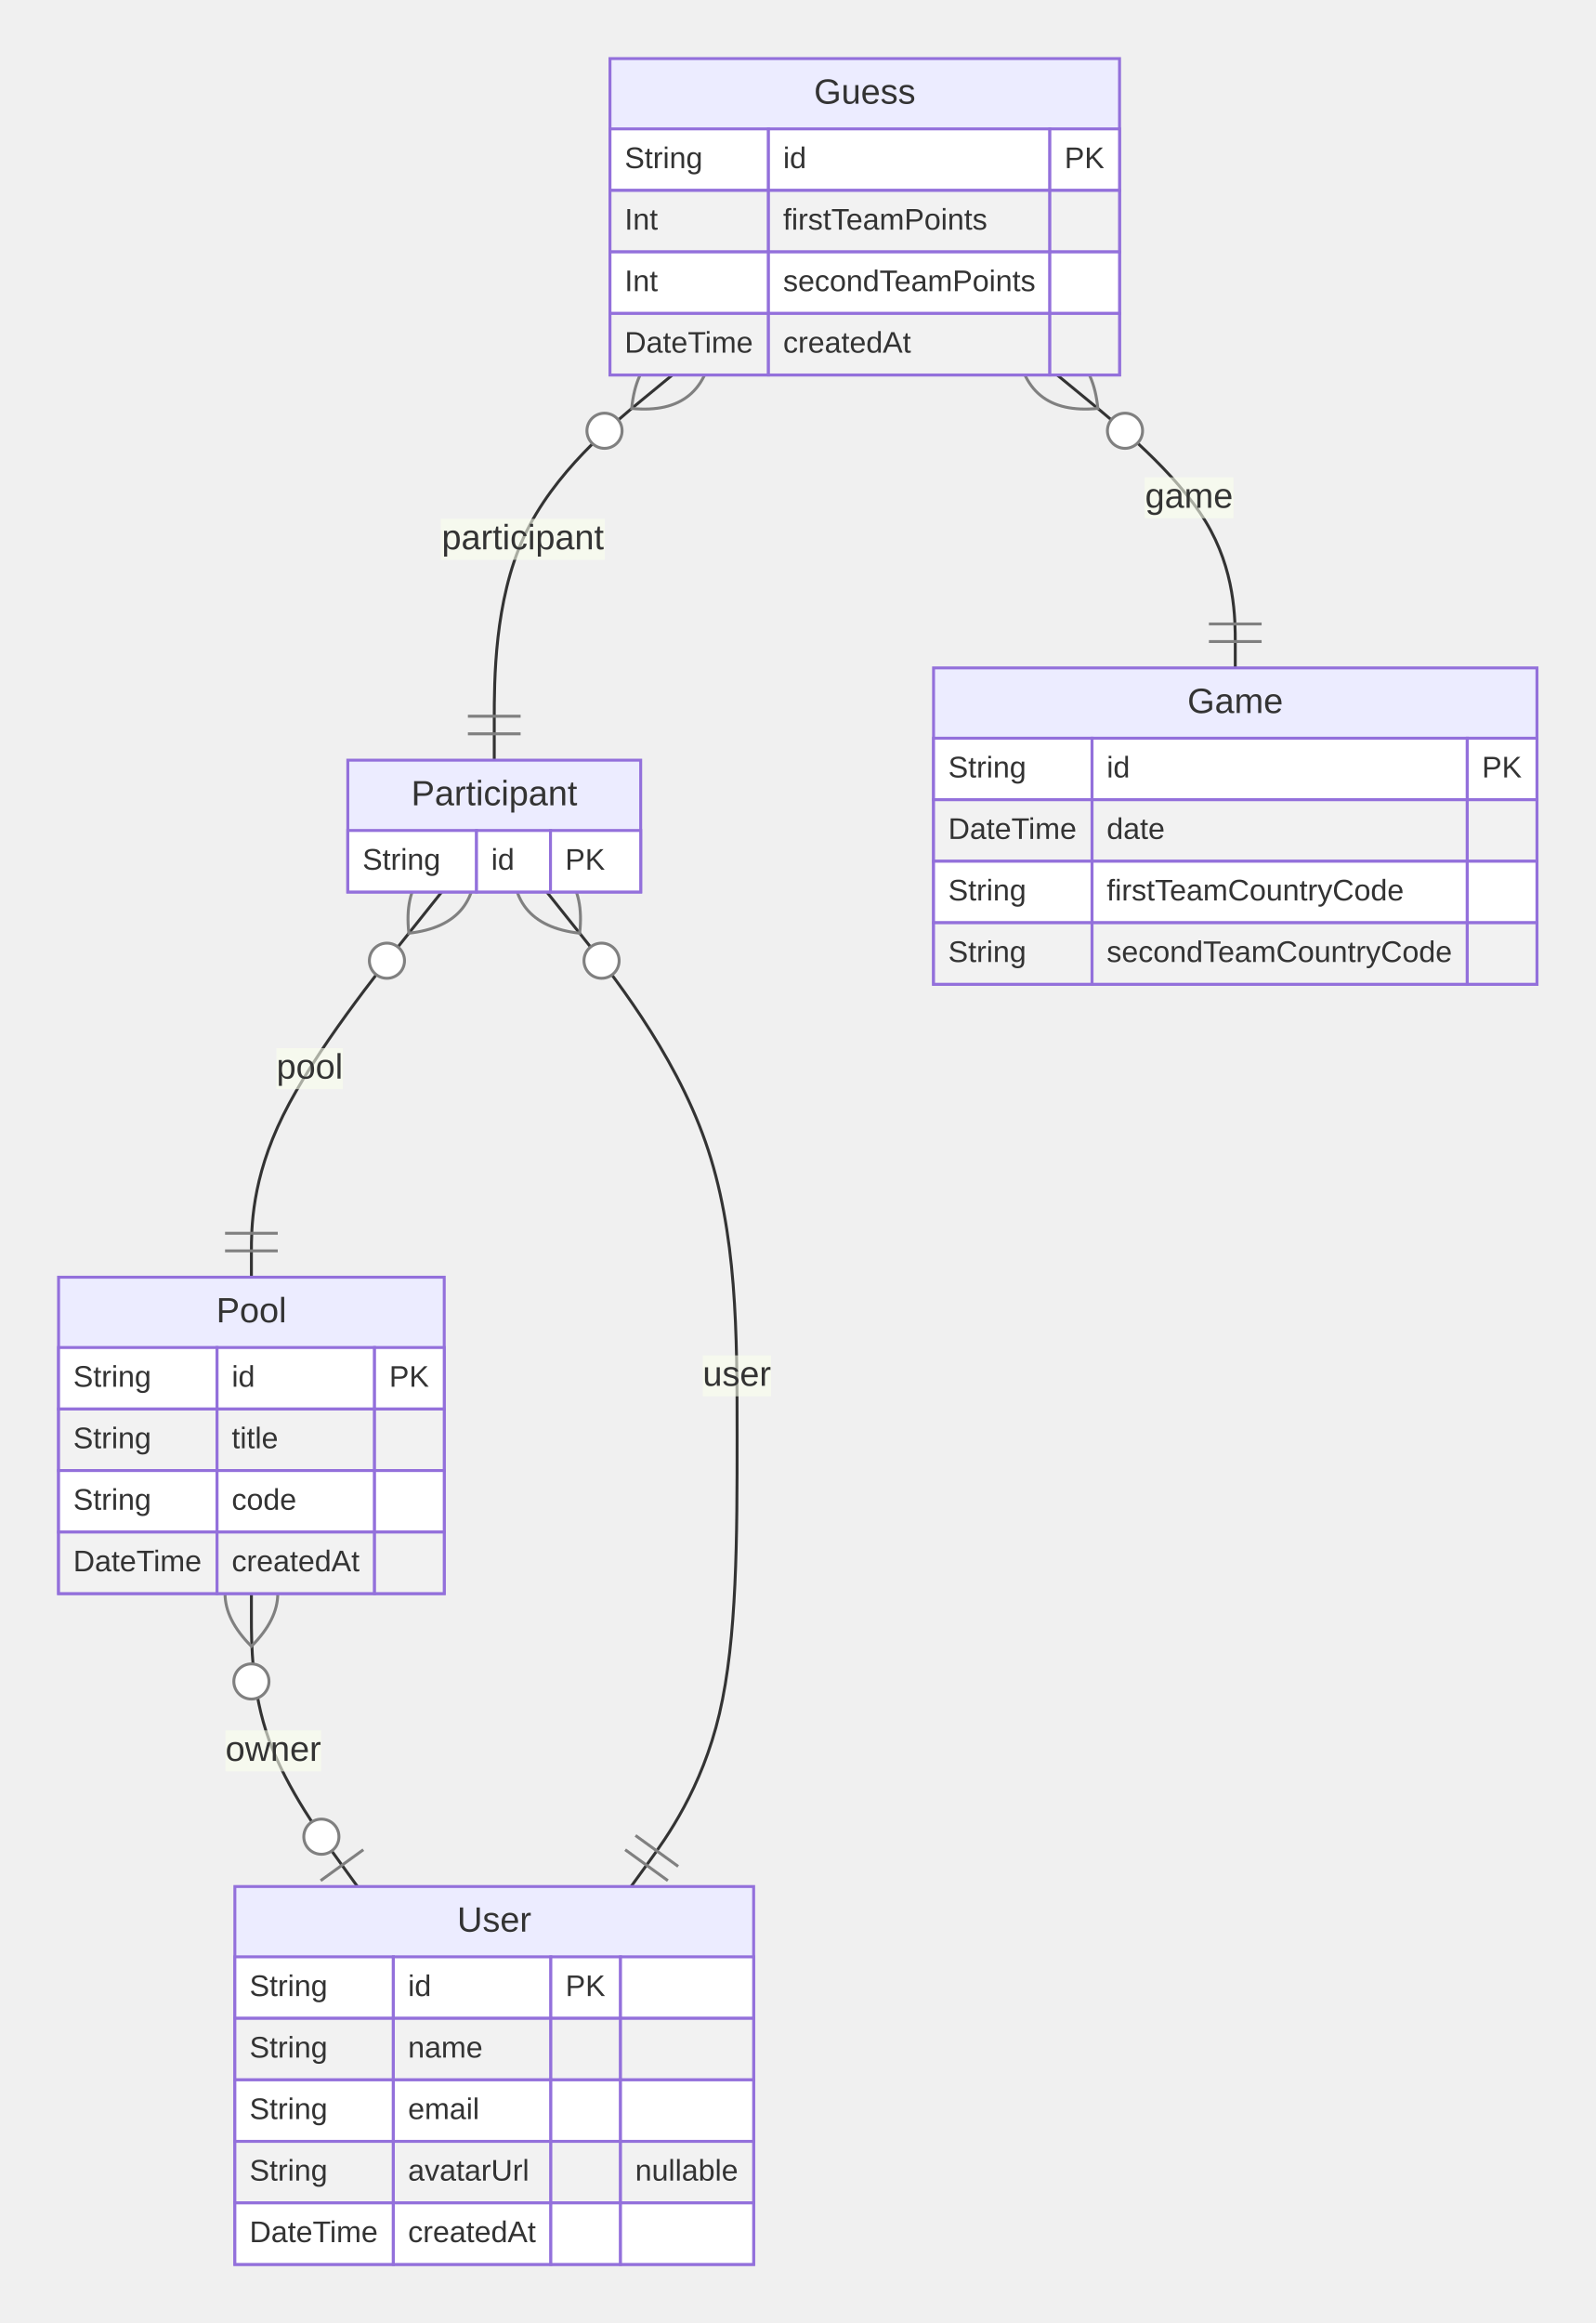
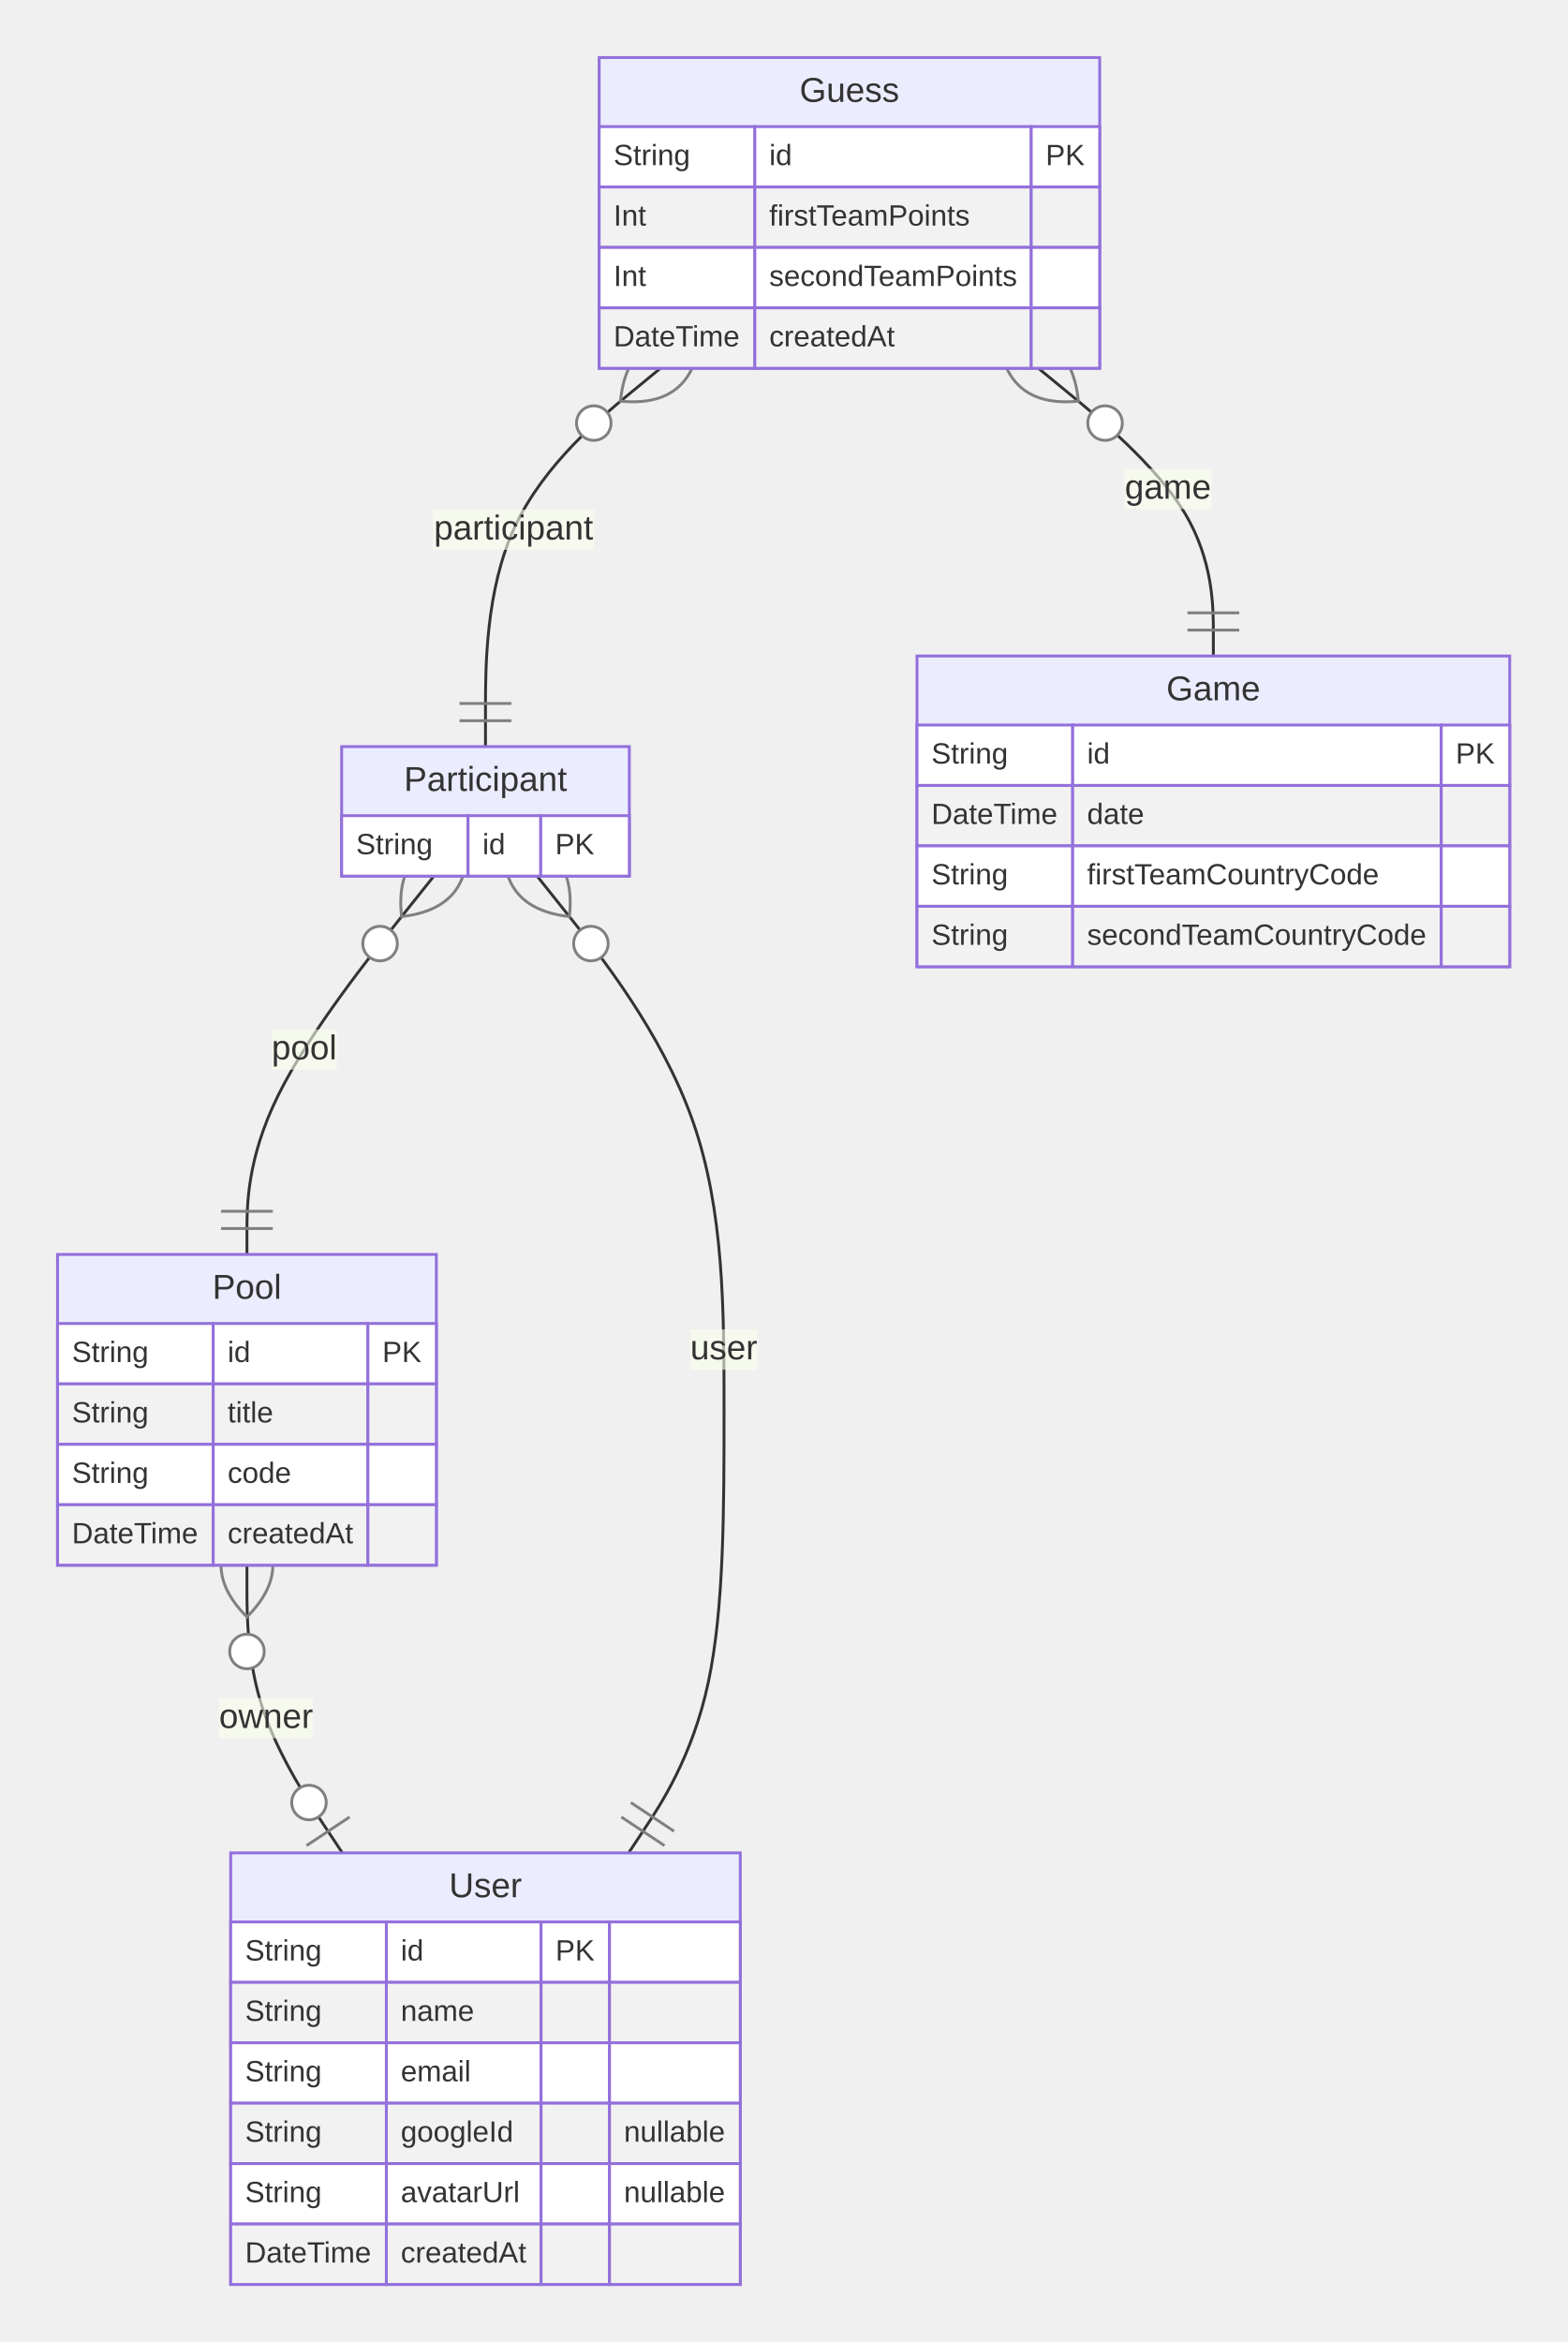
- <svg xmlns="http://www.w3.org/2000/svg" aria-labelledby="chart-title-mermaid-0 chart-desc-mermaid-0" role="img" viewBox="0 0 544.791 793" style="max-width: 544.791px; background-color: white;" width="100%" id="mermaid-0">
+ <svg xmlns="http://www.w3.org/2000/svg" aria-labelledby="chart-title-mermaid-0 chart-desc-mermaid-0" role="img" viewBox="0 0 544.791 814" style="max-width: 544.791px; background-color: white;" width="100%" id="mermaid-0">
  <style>#mermaid-0 {font-family:"trebuchet ms",verdana,arial,sans-serif;font-size:16px;fill:#333;}#mermaid-0 .error-icon{fill:#552222;}#mermaid-0 .error-text{fill:#552222;stroke:#552222;}#mermaid-0 .edge-thickness-normal{stroke-width:2px;}#mermaid-0 .edge-thickness-thick{stroke-width:3.5px;}#mermaid-0 .edge-pattern-solid{stroke-dasharray:0;}#mermaid-0 .edge-pattern-dashed{stroke-dasharray:3;}#mermaid-0 .edge-pattern-dotted{stroke-dasharray:2;}#mermaid-0 .marker{fill:#333333;stroke:#333333;}#mermaid-0 .marker.cross{stroke:#333333;}#mermaid-0 svg{font-family:"trebuchet ms",verdana,arial,sans-serif;font-size:16px;}#mermaid-0 .entityBox{fill:#ECECFF;stroke:#9370DB;}#mermaid-0 .attributeBoxOdd{fill:#ffffff;stroke:#9370DB;}#mermaid-0 .attributeBoxEven{fill:#f2f2f2;stroke:#9370DB;}#mermaid-0 .relationshipLabelBox{fill:hsl(80, 100%, 96.275%);opacity:0.7;background-color:hsl(80, 100%, 96.275%);}#mermaid-0 .relationshipLabelBox rect{opacity:0.5;}#mermaid-0 .relationshipLine{stroke:#333333;}#mermaid-0 :root{--mermaid-font-family:"trebuchet ms",verdana,arial,sans-serif;}</style>
  <g />
  <defs>
    <marker orient="auto" markerHeight="18" markerWidth="18" refY="9" refX="0" id="ONLY_ONE_START">
      <path d="M9,0 L9,18 M15,0 L15,18" fill="none" stroke="gray" />
    </marker>
  </defs>
  <defs>
    <marker orient="auto" markerHeight="18" markerWidth="18" refY="9" refX="18" id="ONLY_ONE_END">
      <path d="M3,0 L3,18 M9,0 L9,18" fill="none" stroke="gray" />
    </marker>
  </defs>
  <defs>
    <marker orient="auto" markerHeight="18" markerWidth="30" refY="9" refX="0" id="ZERO_OR_ONE_START">
      <circle r="6" cy="9" cx="21" fill="white" stroke="gray" />
      <path d="M9,0 L9,18" fill="none" stroke="gray" />
    </marker>
  </defs>
  <defs>
    <marker orient="auto" markerHeight="18" markerWidth="30" refY="9" refX="30" id="ZERO_OR_ONE_END">
      <circle r="6" cy="9" cx="9" fill="white" stroke="gray" />
      <path d="M21,0 L21,18" fill="none" stroke="gray" />
    </marker>
  </defs>
  <defs>
    <marker orient="auto" markerHeight="36" markerWidth="45" refY="18" refX="18" id="ONE_OR_MORE_START">
      <path d="M0,18 Q 18,0 36,18 Q 18,36 0,18 M42,9 L42,27" fill="none" stroke="gray" />
    </marker>
  </defs>
  <defs>
    <marker orient="auto" markerHeight="36" markerWidth="45" refY="18" refX="27" id="ONE_OR_MORE_END">
      <path d="M3,9 L3,27 M9,18 Q27,0 45,18 Q27,36 9,18" fill="none" stroke="gray" />
    </marker>
  </defs>
  <defs>
    <marker orient="auto" markerHeight="36" markerWidth="57" refY="18" refX="18" id="ZERO_OR_MORE_START">
      <circle r="6" cy="18" cx="48" fill="white" stroke="gray" />
      <path d="M0,18 Q18,0 36,18 Q18,36 0,18" fill="none" stroke="gray" />
    </marker>
  </defs>
  <defs>
    <marker orient="auto" markerHeight="36" markerWidth="57" refY="18" refX="39" id="ZERO_OR_MORE_END">
      <circle r="6" cy="18" cx="9" fill="white" stroke="gray" />
      <path d="M21,18 Q39,0 57,18 Q39,36 21,18" fill="none" stroke="gray" />
    </marker>
  </defs>
-   <path marker-start="url(#ZERO_OR_MORE_START)" marker-end="url(#ZERO_OR_ONE_END)" fill="none" stroke="gray" d="M85.841,544L85.841,552.333C85.841,560.667,85.841,577.333,91.876,594C97.911,610.667,109.981,627.333,116.016,635.667L122.051,644" class="er relationshipLine" />
-   <path marker-start="url(#ZERO_OR_MORE_START)" marker-end="url(#ONLY_ONE_END)" fill="none" stroke="gray" d="M186.702,304.5L197.532,318.083C208.362,331.667,230.023,358.833,240.853,389.75C251.683,420.667,251.683,455.333,251.683,490C251.683,524.667,251.683,559.333,245.648,585C239.613,610.667,227.543,627.333,221.508,635.667L215.473,644" class="er relationshipLine" />
+   <path marker-start="url(#ZERO_OR_MORE_START)" marker-end="url(#ZERO_OR_ONE_END)" fill="none" stroke="gray" d="M85.841,544L85.841,552.333C85.841,560.667,85.841,577.333,91.37,594C96.898,610.667,107.954,627.333,113.482,635.667L119.01,644" class="er relationshipLine" />
+   <path marker-start="url(#ZERO_OR_MORE_START)" marker-end="url(#ONLY_ONE_END)" fill="none" stroke="gray" d="M186.702,304.5L197.532,318.083C208.362,331.667,230.023,358.833,240.853,389.75C251.683,420.667,251.683,455.333,251.683,490C251.683,524.667,251.683,559.333,246.155,585C240.627,610.667,229.571,627.333,224.043,635.667L218.515,644" class="er relationshipLine" />
  <path marker-start="url(#ZERO_OR_MORE_START)" marker-end="url(#ONLY_ONE_END)" fill="none" stroke="gray" d="M150.823,304.5L139.992,318.083C129.162,331.667,107.502,358.833,96.672,380.75C85.841,402.667,85.841,419.333,85.841,427.667L85.841,436" class="er relationshipLine" />
  <path marker-start="url(#ZERO_OR_MORE_START)" marker-end="url(#ONLY_ONE_END)" fill="none" stroke="gray" d="M360.956,128L371.093,136.333C381.23,144.667,401.503,161.333,411.64,178C421.777,194.667,421.777,211.333,421.777,219.667L421.777,228" class="er relationshipLine" />
  <path marker-start="url(#ZERO_OR_MORE_START)" marker-end="url(#ONLY_ONE_END)" fill="none" stroke="gray" d="M229.583,128L219.446,136.333C209.309,144.667,189.036,161.333,178.899,183.25C168.762,205.167,168.762,232.333,168.762,245.917L168.762,259.5" class="er relationshipLine" />
  <g transform="translate(20,436 )" id="Pool">
    <rect height="108" width="131.683" y="0" x="0" stroke="gray" fill-opacity="100%" fill="honeydew" class="er entityBox" />
    <text transform="translate(65.84149,12)" style="font-family: &quot;trebuchet ms&quot;, verdana, arial, sans-serif;; font-size: 12px" text-anchor="middle" dominant-baseline="middle" y="0" x="0" id="entity-Pool" class="er entityLabel">Pool</text>
    <rect height="21" width="54.113" y="24" x="0" stroke="gray" fill-opacity="100%" fill="honeydew" class="er attributeBoxOdd" />
    <text transform="translate(5,34.5)" style="font-family: &quot;trebuchet ms&quot;, verdana, arial, sans-serif;; font-size: 10.2px" text-anchor="left" dominant-baseline="middle" y="0" x="0" id="entity-Pool-attr-1-type" class="er entityLabel">String</text>
    <rect height="21" width="53.775" y="24" x="54.113" stroke="gray" fill-opacity="100%" fill="honeydew" class="er attributeBoxOdd" />
    <text transform="translate(59.11313,34.5)" style="font-family: &quot;trebuchet ms&quot;, verdana, arial, sans-serif;; font-size: 10.2px" text-anchor="left" dominant-baseline="middle" y="0" x="0" id="entity-Pool-attr-1-name" class="er entityLabel">id</text>
    <rect height="21" width="23.795" y="24" x="107.888" stroke="gray" fill-opacity="100%" fill="honeydew" class="er attributeBoxOdd" />
    <text transform="translate(112.888,34.5)" style="font-family: &quot;trebuchet ms&quot;, verdana, arial, sans-serif;; font-size: 10.2px" text-anchor="left" dominant-baseline="middle" y="0" x="0" id="entity-Pool-attr-1-key" class="er entityLabel">PK</text>
    <rect height="21" width="54.113" y="45" x="0" stroke="gray" fill-opacity="100%" fill="honeydew" class="er attributeBoxEven" />
    <text transform="translate(5,55.5)" style="font-family: &quot;trebuchet ms&quot;, verdana, arial, sans-serif;; font-size: 10.2px" text-anchor="left" dominant-baseline="middle" y="0" x="0" id="entity-Pool-attr-2-type" class="er entityLabel">String</text>
    <rect height="21" width="53.775" y="45" x="54.113" stroke="gray" fill-opacity="100%" fill="honeydew" class="er attributeBoxEven" />
    <text transform="translate(59.11313,55.5)" style="font-family: &quot;trebuchet ms&quot;, verdana, arial, sans-serif;; font-size: 10.2px" text-anchor="left" dominant-baseline="middle" y="0" x="0" id="entity-Pool-attr-2-name" class="er entityLabel">title</text>
    <rect height="21" width="23.795" y="45" x="107.888" stroke="gray" fill-opacity="100%" fill="honeydew" class="er attributeBoxEven" />
    <text transform="translate(112.888,55.5)" style="font-family: &quot;trebuchet ms&quot;, verdana, arial, sans-serif;; font-size: 10.2px" text-anchor="left" dominant-baseline="middle" y="0" x="0" id="entity-Pool-attr-2-key" class="er entityLabel" />
    <rect height="21" width="54.113" y="66" x="0" stroke="gray" fill-opacity="100%" fill="honeydew" class="er attributeBoxOdd" />
    <text transform="translate(5,76.5)" style="font-family: &quot;trebuchet ms&quot;, verdana, arial, sans-serif;; font-size: 10.2px" text-anchor="left" dominant-baseline="middle" y="0" x="0" id="entity-Pool-attr-3-type" class="er entityLabel">String</text>
    <rect height="21" width="53.775" y="66" x="54.113" stroke="gray" fill-opacity="100%" fill="honeydew" class="er attributeBoxOdd" />
    <text transform="translate(59.11313,76.5)" style="font-family: &quot;trebuchet ms&quot;, verdana, arial, sans-serif;; font-size: 10.2px" text-anchor="left" dominant-baseline="middle" y="0" x="0" id="entity-Pool-attr-3-name" class="er entityLabel">code</text>
    <rect height="21" width="23.795" y="66" x="107.888" stroke="gray" fill-opacity="100%" fill="honeydew" class="er attributeBoxOdd" />
    <text transform="translate(112.888,76.5)" style="font-family: &quot;trebuchet ms&quot;, verdana, arial, sans-serif;; font-size: 10.2px" text-anchor="left" dominant-baseline="middle" y="0" x="0" id="entity-Pool-attr-3-key" class="er entityLabel" />
    <rect height="21" width="54.113" y="87" x="0" stroke="gray" fill-opacity="100%" fill="honeydew" class="er attributeBoxEven" />
    <text transform="translate(5,97.5)" style="font-family: &quot;trebuchet ms&quot;, verdana, arial, sans-serif;; font-size: 10.2px" text-anchor="left" dominant-baseline="middle" y="0" x="0" id="entity-Pool-attr-4-type" class="er entityLabel">DateTime</text>
    <rect height="21" width="53.775" y="87" x="54.113" stroke="gray" fill-opacity="100%" fill="honeydew" class="er attributeBoxEven" />
    <text transform="translate(59.11313,97.5)" style="font-family: &quot;trebuchet ms&quot;, verdana, arial, sans-serif;; font-size: 10.2px" text-anchor="left" dominant-baseline="middle" y="0" x="0" id="entity-Pool-attr-4-name" class="er entityLabel">createdAt</text>
    <rect height="21" width="23.795" y="87" x="107.888" stroke="gray" fill-opacity="100%" fill="honeydew" class="er attributeBoxEven" />
    <text transform="translate(112.888,97.5)" style="font-family: &quot;trebuchet ms&quot;, verdana, arial, sans-serif;; font-size: 10.2px" text-anchor="left" dominant-baseline="middle" y="0" x="0" id="entity-Pool-attr-4-key" class="er entityLabel" />
  </g>
  <g transform="translate(118.7622,259.5 )" id="Participant">
    <rect height="45" width="100" y="0" x="0" stroke="gray" fill-opacity="100%" fill="honeydew" class="er entityBox" />
    <text transform="translate(50,12)" style="font-family: &quot;trebuchet ms&quot;, verdana, arial, sans-serif;; font-size: 12px" text-anchor="middle" dominant-baseline="middle" y="0" x="0" id="entity-Participant" class="er entityLabel">Participant</text>
    <rect height="21" width="43.945" y="24" x="0" stroke="gray" fill-opacity="100%" fill="honeydew" class="er attributeBoxOdd" />
    <text transform="translate(5,34.5)" style="font-family: &quot;trebuchet ms&quot;, verdana, arial, sans-serif;; font-size: 10.2px" text-anchor="left" dominant-baseline="middle" y="0" x="0" id="entity-Participant-attr-1-type" class="er entityLabel">String</text>
    <rect height="21" width="25.262" y="24" x="43.945" stroke="gray" fill-opacity="100%" fill="honeydew" class="er attributeBoxOdd" />
    <text transform="translate(48.94526,34.5)" style="font-family: &quot;trebuchet ms&quot;, verdana, arial, sans-serif;; font-size: 10.2px" text-anchor="left" dominant-baseline="middle" y="0" x="0" id="entity-Participant-attr-1-name" class="er entityLabel">id</text>
    <rect height="21" width="30.793" y="24" x="69.207" stroke="gray" fill-opacity="100%" fill="honeydew" class="er attributeBoxOdd" />
    <text transform="translate(74.20681,34.5)" style="font-family: &quot;trebuchet ms&quot;, verdana, arial, sans-serif;; font-size: 10.2px" text-anchor="left" dominant-baseline="middle" y="0" x="0" id="entity-Participant-attr-1-key" class="er entityLabel">PK</text>
  </g>
  <g transform="translate(80.19414,644 )" id="User">
-     <rect height="129" width="177.136" y="0" x="0" stroke="gray" fill-opacity="100%" fill="honeydew" class="er entityBox" />
+     <rect height="150" width="177.136" y="0" x="0" stroke="gray" fill-opacity="100%" fill="honeydew" class="er entityBox" />
    <text transform="translate(88.5681,12)" style="font-family: &quot;trebuchet ms&quot;, verdana, arial, sans-serif;; font-size: 12px" text-anchor="middle" dominant-baseline="middle" y="0" x="0" id="entity-User" class="er entityLabel">User</text>
    <rect height="21" width="54.113" y="24" x="0" stroke="gray" fill-opacity="100%" fill="honeydew" class="er attributeBoxOdd" />
    <text transform="translate(5,34.5)" style="font-family: &quot;trebuchet ms&quot;, verdana, arial, sans-serif;; font-size: 10.2px" text-anchor="left" dominant-baseline="middle" y="0" x="0" id="entity-User-attr-1-type" class="er entityLabel">String</text>
    <rect height="21" width="53.775" y="24" x="54.113" stroke="gray" fill-opacity="100%" fill="honeydew" class="er attributeBoxOdd" />
    <text transform="translate(59.11313,34.5)" style="font-family: &quot;trebuchet ms&quot;, verdana, arial, sans-serif;; font-size: 10.2px" text-anchor="left" dominant-baseline="middle" y="0" x="0" id="entity-User-attr-1-name" class="er entityLabel">id</text>
    <rect height="21" width="23.795" y="24" x="107.888" stroke="gray" fill-opacity="100%" fill="honeydew" class="er attributeBoxOdd" />
    <text transform="translate(112.888,34.5)" style="font-family: &quot;trebuchet ms&quot;, verdana, arial, sans-serif;; font-size: 10.2px" text-anchor="left" dominant-baseline="middle" y="0" x="0" id="entity-User-attr-1-key" class="er entityLabel">PK</text>
    <rect height="21" width="45.453" y="24" x="131.683" stroke="gray" fill-opacity="100%" fill="honeydew" class="er attributeBoxOdd" />
    <text transform="translate(136.683,34.5)" style="font-family: &quot;trebuchet ms&quot;, verdana, arial, sans-serif;; font-size: 10.2px" text-anchor="left" dominant-baseline="middle" y="0" x="0" id="entity-User-attr-1-comment" class="er entityLabel" />
    <rect height="21" width="54.113" y="45" x="0" stroke="gray" fill-opacity="100%" fill="honeydew" class="er attributeBoxEven" />
    <text transform="translate(5,55.5)" style="font-family: &quot;trebuchet ms&quot;, verdana, arial, sans-serif;; font-size: 10.2px" text-anchor="left" dominant-baseline="middle" y="0" x="0" id="entity-User-attr-2-type" class="er entityLabel">String</text>
    <rect height="21" width="53.775" y="45" x="54.113" stroke="gray" fill-opacity="100%" fill="honeydew" class="er attributeBoxEven" />
    <text transform="translate(59.11313,55.5)" style="font-family: &quot;trebuchet ms&quot;, verdana, arial, sans-serif;; font-size: 10.2px" text-anchor="left" dominant-baseline="middle" y="0" x="0" id="entity-User-attr-2-name" class="er entityLabel">name</text>
    <rect height="21" width="23.795" y="45" x="107.888" stroke="gray" fill-opacity="100%" fill="honeydew" class="er attributeBoxEven" />
    <text transform="translate(112.888,55.5)" style="font-family: &quot;trebuchet ms&quot;, verdana, arial, sans-serif;; font-size: 10.2px" text-anchor="left" dominant-baseline="middle" y="0" x="0" id="entity-User-attr-2-key" class="er entityLabel" />
    <rect height="21" width="45.453" y="45" x="131.683" stroke="gray" fill-opacity="100%" fill="honeydew" class="er attributeBoxEven" />
    <text transform="translate(136.683,55.5)" style="font-family: &quot;trebuchet ms&quot;, verdana, arial, sans-serif;; font-size: 10.2px" text-anchor="left" dominant-baseline="middle" y="0" x="0" id="entity-User-attr-2-comment" class="er entityLabel" />
    <rect height="21" width="54.113" y="66" x="0" stroke="gray" fill-opacity="100%" fill="honeydew" class="er attributeBoxOdd" />
    <text transform="translate(5,76.5)" style="font-family: &quot;trebuchet ms&quot;, verdana, arial, sans-serif;; font-size: 10.2px" text-anchor="left" dominant-baseline="middle" y="0" x="0" id="entity-User-attr-3-type" class="er entityLabel">String</text>
    <rect height="21" width="53.775" y="66" x="54.113" stroke="gray" fill-opacity="100%" fill="honeydew" class="er attributeBoxOdd" />
    <text transform="translate(59.11313,76.5)" style="font-family: &quot;trebuchet ms&quot;, verdana, arial, sans-serif;; font-size: 10.2px" text-anchor="left" dominant-baseline="middle" y="0" x="0" id="entity-User-attr-3-name" class="er entityLabel">email</text>
    <rect height="21" width="23.795" y="66" x="107.888" stroke="gray" fill-opacity="100%" fill="honeydew" class="er attributeBoxOdd" />
    <text transform="translate(112.888,76.5)" style="font-family: &quot;trebuchet ms&quot;, verdana, arial, sans-serif;; font-size: 10.2px" text-anchor="left" dominant-baseline="middle" y="0" x="0" id="entity-User-attr-3-key" class="er entityLabel" />
    <rect height="21" width="45.453" y="66" x="131.683" stroke="gray" fill-opacity="100%" fill="honeydew" class="er attributeBoxOdd" />
    <text transform="translate(136.683,76.5)" style="font-family: &quot;trebuchet ms&quot;, verdana, arial, sans-serif;; font-size: 10.2px" text-anchor="left" dominant-baseline="middle" y="0" x="0" id="entity-User-attr-3-comment" class="er entityLabel" />
    <rect height="21" width="54.113" y="87" x="0" stroke="gray" fill-opacity="100%" fill="honeydew" class="er attributeBoxEven" />
    <text transform="translate(5,97.5)" style="font-family: &quot;trebuchet ms&quot;, verdana, arial, sans-serif;; font-size: 10.2px" text-anchor="left" dominant-baseline="middle" y="0" x="0" id="entity-User-attr-4-type" class="er entityLabel">String</text>
    <rect height="21" width="53.775" y="87" x="54.113" stroke="gray" fill-opacity="100%" fill="honeydew" class="er attributeBoxEven" />
-     <text transform="translate(59.11313,97.5)" style="font-family: &quot;trebuchet ms&quot;, verdana, arial, sans-serif;; font-size: 10.2px" text-anchor="left" dominant-baseline="middle" y="0" x="0" id="entity-User-attr-4-name" class="er entityLabel">avatarUrl</text>
+     <text transform="translate(59.11313,97.5)" style="font-family: &quot;trebuchet ms&quot;, verdana, arial, sans-serif;; font-size: 10.2px" text-anchor="left" dominant-baseline="middle" y="0" x="0" id="entity-User-attr-4-name" class="er entityLabel">googleId</text>
    <rect height="21" width="23.795" y="87" x="107.888" stroke="gray" fill-opacity="100%" fill="honeydew" class="er attributeBoxEven" />
    <text transform="translate(112.888,97.5)" style="font-family: &quot;trebuchet ms&quot;, verdana, arial, sans-serif;; font-size: 10.2px" text-anchor="left" dominant-baseline="middle" y="0" x="0" id="entity-User-attr-4-key" class="er entityLabel" />
    <rect height="21" width="45.453" y="87" x="131.683" stroke="gray" fill-opacity="100%" fill="honeydew" class="er attributeBoxEven" />
    <text transform="translate(136.683,97.5)" style="font-family: &quot;trebuchet ms&quot;, verdana, arial, sans-serif;; font-size: 10.2px" text-anchor="left" dominant-baseline="middle" y="0" x="0" id="entity-User-attr-4-comment" class="er entityLabel">nullable</text>
    <rect height="21" width="54.113" y="108" x="0" stroke="gray" fill-opacity="100%" fill="honeydew" class="er attributeBoxOdd" />
-     <text transform="translate(5,118.5)" style="font-family: &quot;trebuchet ms&quot;, verdana, arial, sans-serif;; font-size: 10.2px" text-anchor="left" dominant-baseline="middle" y="0" x="0" id="entity-User-attr-5-type" class="er entityLabel">DateTime</text>
+     <text transform="translate(5,118.5)" style="font-family: &quot;trebuchet ms&quot;, verdana, arial, sans-serif;; font-size: 10.2px" text-anchor="left" dominant-baseline="middle" y="0" x="0" id="entity-User-attr-5-type" class="er entityLabel">String</text>
    <rect height="21" width="53.775" y="108" x="54.113" stroke="gray" fill-opacity="100%" fill="honeydew" class="er attributeBoxOdd" />
-     <text transform="translate(59.11313,118.5)" style="font-family: &quot;trebuchet ms&quot;, verdana, arial, sans-serif;; font-size: 10.2px" text-anchor="left" dominant-baseline="middle" y="0" x="0" id="entity-User-attr-5-name" class="er entityLabel">createdAt</text>
+     <text transform="translate(59.11313,118.5)" style="font-family: &quot;trebuchet ms&quot;, verdana, arial, sans-serif;; font-size: 10.2px" text-anchor="left" dominant-baseline="middle" y="0" x="0" id="entity-User-attr-5-name" class="er entityLabel">avatarUrl</text>
    <rect height="21" width="23.795" y="108" x="107.888" stroke="gray" fill-opacity="100%" fill="honeydew" class="er attributeBoxOdd" />
    <text transform="translate(112.888,118.5)" style="font-family: &quot;trebuchet ms&quot;, verdana, arial, sans-serif;; font-size: 10.2px" text-anchor="left" dominant-baseline="middle" y="0" x="0" id="entity-User-attr-5-key" class="er entityLabel" />
    <rect height="21" width="45.453" y="108" x="131.683" stroke="gray" fill-opacity="100%" fill="honeydew" class="er attributeBoxOdd" />
-     <text transform="translate(136.683,118.5)" style="font-family: &quot;trebuchet ms&quot;, verdana, arial, sans-serif;; font-size: 10.2px" text-anchor="left" dominant-baseline="middle" y="0" x="0" id="entity-User-attr-5-comment" class="er entityLabel" />
+     <text transform="translate(136.683,118.5)" style="font-family: &quot;trebuchet ms&quot;, verdana, arial, sans-serif;; font-size: 10.2px" text-anchor="left" dominant-baseline="middle" y="0" x="0" id="entity-User-attr-5-comment" class="er entityLabel">nullable</text>
+     <rect height="21" width="54.113" y="129" x="0" stroke="gray" fill-opacity="100%" fill="honeydew" class="er attributeBoxEven" />
+     <text transform="translate(5,139.5)" style="font-family: &quot;trebuchet ms&quot;, verdana, arial, sans-serif;; font-size: 10.2px" text-anchor="left" dominant-baseline="middle" y="0" x="0" id="entity-User-attr-6-type" class="er entityLabel">DateTime</text>
+     <rect height="21" width="53.775" y="129" x="54.113" stroke="gray" fill-opacity="100%" fill="honeydew" class="er attributeBoxEven" />
+     <text transform="translate(59.11313,139.5)" style="font-family: &quot;trebuchet ms&quot;, verdana, arial, sans-serif;; font-size: 10.2px" text-anchor="left" dominant-baseline="middle" y="0" x="0" id="entity-User-attr-6-name" class="er entityLabel">createdAt</text>
+     <rect height="21" width="23.795" y="129" x="107.888" stroke="gray" fill-opacity="100%" fill="honeydew" class="er attributeBoxEven" />
+     <text transform="translate(112.888,139.5)" style="font-family: &quot;trebuchet ms&quot;, verdana, arial, sans-serif;; font-size: 10.2px" text-anchor="left" dominant-baseline="middle" y="0" x="0" id="entity-User-attr-6-key" class="er entityLabel" />
+     <rect height="21" width="45.453" y="129" x="131.683" stroke="gray" fill-opacity="100%" fill="honeydew" class="er attributeBoxEven" />
+     <text transform="translate(136.683,139.5)" style="font-family: &quot;trebuchet ms&quot;, verdana, arial, sans-serif;; font-size: 10.2px" text-anchor="left" dominant-baseline="middle" y="0" x="0" id="entity-User-attr-6-comment" class="er entityLabel" />
  </g>
  <g transform="translate(318.7622,228 )" id="Game">
    <rect height="108" width="206.029" y="0" x="0" stroke="gray" fill-opacity="100%" fill="honeydew" class="er entityBox" />
    <text transform="translate(103.0145,12)" style="font-family: &quot;trebuchet ms&quot;, verdana, arial, sans-serif;; font-size: 12px" text-anchor="middle" dominant-baseline="middle" y="0" x="0" id="entity-Game" class="er entityLabel">Game</text>
    <rect height="21" width="54.113" y="24" x="0" stroke="gray" fill-opacity="100%" fill="honeydew" class="er attributeBoxOdd" />
    <text transform="translate(5,34.5)" style="font-family: &quot;trebuchet ms&quot;, verdana, arial, sans-serif;; font-size: 10.2px" text-anchor="left" dominant-baseline="middle" y="0" x="0" id="entity-Game-attr-1-type" class="er entityLabel">String</text>
    <rect height="21" width="128.121" y="24" x="54.113" stroke="gray" fill-opacity="100%" fill="honeydew" class="er attributeBoxOdd" />
    <text transform="translate(59.11313,34.5)" style="font-family: &quot;trebuchet ms&quot;, verdana, arial, sans-serif;; font-size: 10.2px" text-anchor="left" dominant-baseline="middle" y="0" x="0" id="entity-Game-attr-1-name" class="er entityLabel">id</text>
    <rect height="21" width="23.795" y="24" x="182.234" stroke="gray" fill-opacity="100%" fill="honeydew" class="er attributeBoxOdd" />
    <text transform="translate(187.2339,34.5)" style="font-family: &quot;trebuchet ms&quot;, verdana, arial, sans-serif;; font-size: 10.2px" text-anchor="left" dominant-baseline="middle" y="0" x="0" id="entity-Game-attr-1-key" class="er entityLabel">PK</text>
    <rect height="21" width="54.113" y="45" x="0" stroke="gray" fill-opacity="100%" fill="honeydew" class="er attributeBoxEven" />
    <text transform="translate(5,55.5)" style="font-family: &quot;trebuchet ms&quot;, verdana, arial, sans-serif;; font-size: 10.2px" text-anchor="left" dominant-baseline="middle" y="0" x="0" id="entity-Game-attr-2-type" class="er entityLabel">DateTime</text>
    <rect height="21" width="128.121" y="45" x="54.113" stroke="gray" fill-opacity="100%" fill="honeydew" class="er attributeBoxEven" />
    <text transform="translate(59.11313,55.5)" style="font-family: &quot;trebuchet ms&quot;, verdana, arial, sans-serif;; font-size: 10.2px" text-anchor="left" dominant-baseline="middle" y="0" x="0" id="entity-Game-attr-2-name" class="er entityLabel">date</text>
    <rect height="21" width="23.795" y="45" x="182.234" stroke="gray" fill-opacity="100%" fill="honeydew" class="er attributeBoxEven" />
    <text transform="translate(187.2339,55.5)" style="font-family: &quot;trebuchet ms&quot;, verdana, arial, sans-serif;; font-size: 10.2px" text-anchor="left" dominant-baseline="middle" y="0" x="0" id="entity-Game-attr-2-key" class="er entityLabel" />
    <rect height="21" width="54.113" y="66" x="0" stroke="gray" fill-opacity="100%" fill="honeydew" class="er attributeBoxOdd" />
    <text transform="translate(5,76.5)" style="font-family: &quot;trebuchet ms&quot;, verdana, arial, sans-serif;; font-size: 10.2px" text-anchor="left" dominant-baseline="middle" y="0" x="0" id="entity-Game-attr-3-type" class="er entityLabel">String</text>
    <rect height="21" width="128.121" y="66" x="54.113" stroke="gray" fill-opacity="100%" fill="honeydew" class="er attributeBoxOdd" />
    <text transform="translate(59.11313,76.5)" style="font-family: &quot;trebuchet ms&quot;, verdana, arial, sans-serif;; font-size: 10.2px" text-anchor="left" dominant-baseline="middle" y="0" x="0" id="entity-Game-attr-3-name" class="er entityLabel">firstTeamCountryCode</text>
    <rect height="21" width="23.795" y="66" x="182.234" stroke="gray" fill-opacity="100%" fill="honeydew" class="er attributeBoxOdd" />
    <text transform="translate(187.2339,76.5)" style="font-family: &quot;trebuchet ms&quot;, verdana, arial, sans-serif;; font-size: 10.2px" text-anchor="left" dominant-baseline="middle" y="0" x="0" id="entity-Game-attr-3-key" class="er entityLabel" />
    <rect height="21" width="54.113" y="87" x="0" stroke="gray" fill-opacity="100%" fill="honeydew" class="er attributeBoxEven" />
    <text transform="translate(5,97.5)" style="font-family: &quot;trebuchet ms&quot;, verdana, arial, sans-serif;; font-size: 10.2px" text-anchor="left" dominant-baseline="middle" y="0" x="0" id="entity-Game-attr-4-type" class="er entityLabel">String</text>
    <rect height="21" width="128.121" y="87" x="54.113" stroke="gray" fill-opacity="100%" fill="honeydew" class="er attributeBoxEven" />
    <text transform="translate(59.11313,97.5)" style="font-family: &quot;trebuchet ms&quot;, verdana, arial, sans-serif;; font-size: 10.2px" text-anchor="left" dominant-baseline="middle" y="0" x="0" id="entity-Game-attr-4-name" class="er entityLabel">secondTeamCountryCode</text>
    <rect height="21" width="23.795" y="87" x="182.234" stroke="gray" fill-opacity="100%" fill="honeydew" class="er attributeBoxEven" />
    <text transform="translate(187.2339,97.5)" style="font-family: &quot;trebuchet ms&quot;, verdana, arial, sans-serif;; font-size: 10.2px" text-anchor="left" dominant-baseline="middle" y="0" x="0" id="entity-Game-attr-4-key" class="er entityLabel" />
  </g>
  <g transform="translate(208.2763,20 )" id="Guess">
    <rect height="108" width="173.986" y="0" x="0" stroke="gray" fill-opacity="100%" fill="honeydew" class="er entityBox" />
    <text transform="translate(86.99312,12)" style="font-family: &quot;trebuchet ms&quot;, verdana, arial, sans-serif;; font-size: 12px" text-anchor="middle" dominant-baseline="middle" y="0" x="0" id="entity-Guess" class="er entityLabel">Guess</text>
    <rect height="21" width="54.113" y="24" x="0" stroke="gray" fill-opacity="100%" fill="honeydew" class="er attributeBoxOdd" />
    <text transform="translate(5,34.5)" style="font-family: &quot;trebuchet ms&quot;, verdana, arial, sans-serif;; font-size: 10.2px" text-anchor="left" dominant-baseline="middle" y="0" x="0" id="entity-Guess-attr-1-type" class="er entityLabel">String</text>
    <rect height="21" width="96.078" y="24" x="54.113" stroke="gray" fill-opacity="100%" fill="honeydew" class="er attributeBoxOdd" />
    <text transform="translate(59.11313,34.5)" style="font-family: &quot;trebuchet ms&quot;, verdana, arial, sans-serif;; font-size: 10.2px" text-anchor="left" dominant-baseline="middle" y="0" x="0" id="entity-Guess-attr-1-name" class="er entityLabel">id</text>
    <rect height="21" width="23.795" y="24" x="150.191" stroke="gray" fill-opacity="100%" fill="honeydew" class="er attributeBoxOdd" />
    <text transform="translate(155.1913,34.5)" style="font-family: &quot;trebuchet ms&quot;, verdana, arial, sans-serif;; font-size: 10.2px" text-anchor="left" dominant-baseline="middle" y="0" x="0" id="entity-Guess-attr-1-key" class="er entityLabel">PK</text>
    <rect height="21" width="54.113" y="45" x="0" stroke="gray" fill-opacity="100%" fill="honeydew" class="er attributeBoxEven" />
    <text transform="translate(5,55.5)" style="font-family: &quot;trebuchet ms&quot;, verdana, arial, sans-serif;; font-size: 10.2px" text-anchor="left" dominant-baseline="middle" y="0" x="0" id="entity-Guess-attr-2-type" class="er entityLabel">Int</text>
    <rect height="21" width="96.078" y="45" x="54.113" stroke="gray" fill-opacity="100%" fill="honeydew" class="er attributeBoxEven" />
    <text transform="translate(59.11313,55.5)" style="font-family: &quot;trebuchet ms&quot;, verdana, arial, sans-serif;; font-size: 10.2px" text-anchor="left" dominant-baseline="middle" y="0" x="0" id="entity-Guess-attr-2-name" class="er entityLabel">firstTeamPoints</text>
    <rect height="21" width="23.795" y="45" x="150.191" stroke="gray" fill-opacity="100%" fill="honeydew" class="er attributeBoxEven" />
    <text transform="translate(155.1913,55.5)" style="font-family: &quot;trebuchet ms&quot;, verdana, arial, sans-serif;; font-size: 10.2px" text-anchor="left" dominant-baseline="middle" y="0" x="0" id="entity-Guess-attr-2-key" class="er entityLabel" />
    <rect height="21" width="54.113" y="66" x="0" stroke="gray" fill-opacity="100%" fill="honeydew" class="er attributeBoxOdd" />
    <text transform="translate(5,76.5)" style="font-family: &quot;trebuchet ms&quot;, verdana, arial, sans-serif;; font-size: 10.2px" text-anchor="left" dominant-baseline="middle" y="0" x="0" id="entity-Guess-attr-3-type" class="er entityLabel">Int</text>
    <rect height="21" width="96.078" y="66" x="54.113" stroke="gray" fill-opacity="100%" fill="honeydew" class="er attributeBoxOdd" />
    <text transform="translate(59.11313,76.5)" style="font-family: &quot;trebuchet ms&quot;, verdana, arial, sans-serif;; font-size: 10.2px" text-anchor="left" dominant-baseline="middle" y="0" x="0" id="entity-Guess-attr-3-name" class="er entityLabel">secondTeamPoints</text>
    <rect height="21" width="23.795" y="66" x="150.191" stroke="gray" fill-opacity="100%" fill="honeydew" class="er attributeBoxOdd" />
    <text transform="translate(155.1913,76.5)" style="font-family: &quot;trebuchet ms&quot;, verdana, arial, sans-serif;; font-size: 10.2px" text-anchor="left" dominant-baseline="middle" y="0" x="0" id="entity-Guess-attr-3-key" class="er entityLabel" />
    <rect height="21" width="54.113" y="87" x="0" stroke="gray" fill-opacity="100%" fill="honeydew" class="er attributeBoxEven" />
    <text transform="translate(5,97.5)" style="font-family: &quot;trebuchet ms&quot;, verdana, arial, sans-serif;; font-size: 10.2px" text-anchor="left" dominant-baseline="middle" y="0" x="0" id="entity-Guess-attr-4-type" class="er entityLabel">DateTime</text>
    <rect height="21" width="96.078" y="87" x="54.113" stroke="gray" fill-opacity="100%" fill="honeydew" class="er attributeBoxEven" />
    <text transform="translate(59.11313,97.5)" style="font-family: &quot;trebuchet ms&quot;, verdana, arial, sans-serif;; font-size: 10.2px" text-anchor="left" dominant-baseline="middle" y="0" x="0" id="entity-Guess-attr-4-name" class="er entityLabel">createdAt</text>
    <rect height="21" width="23.795" y="87" x="150.191" stroke="gray" fill-opacity="100%" fill="honeydew" class="er attributeBoxEven" />
    <text transform="translate(155.1913,97.5)" style="font-family: &quot;trebuchet ms&quot;, verdana, arial, sans-serif;; font-size: 10.2px" text-anchor="left" dominant-baseline="middle" y="0" x="0" id="entity-Guess-attr-4-key" class="er entityLabel" />
  </g>
-   <rect fill-opacity="85%" fill="white" height="14" width="32.688" y="590.7" x="76.968" class="er relationshipLabelBox" />
-   <text style="font-family: &quot;trebuchet ms&quot;, verdana, arial, sans-serif;; font-size: 12px" dominant-baseline="middle" text-anchor="middle" y="597.7" x="93.312" id="rel1" class="er relationshipLabel">owner</text>
-   <rect fill-opacity="85%" fill="white" height="14" width="23.348" y="462.676" x="239.928" class="er relationshipLabelBox" />
-   <text style="font-family: &quot;trebuchet ms&quot;, verdana, arial, sans-serif;; font-size: 12px" dominant-baseline="middle" text-anchor="middle" y="469.676" x="251.601" id="rel2" class="er relationshipLabel">user</text>
+   <rect fill-opacity="85%" fill="white" height="14" width="32.688" y="590.185" x="76.147" class="er relationshipLabelBox" />
+   <text style="font-family: &quot;trebuchet ms&quot;, verdana, arial, sans-serif;; font-size: 12px" dominant-baseline="middle" text-anchor="middle" y="597.185" x="92.491" id="rel1" class="er relationshipLabel">owner</text>
+   <rect fill-opacity="85%" fill="white" height="14" width="23.348" y="462.055" x="239.92" class="er relationshipLabelBox" />
+   <text style="font-family: &quot;trebuchet ms&quot;, verdana, arial, sans-serif;; font-size: 12px" dominant-baseline="middle" text-anchor="middle" y="469.055" x="251.594" id="rel2" class="er relationshipLabel">user</text>
  <rect fill-opacity="85%" fill="white" height="14" width="22.688" y="357.795" x="94.4" class="er relationshipLabelBox" />
  <text style="font-family: &quot;trebuchet ms&quot;, verdana, arial, sans-serif;; font-size: 12px" dominant-baseline="middle" text-anchor="middle" y="364.795" x="105.744" id="rel3" class="er relationshipLabel">pool</text>
  <rect fill-opacity="85%" fill="white" height="14" width="30.344" y="162.93" x="390.825" class="er relationshipLabelBox" />
  <text style="font-family: &quot;trebuchet ms&quot;, verdana, arial, sans-serif;; font-size: 12px" dominant-baseline="middle" text-anchor="middle" y="169.93" x="405.997" id="rel4" class="er relationshipLabel">game</text>
  <rect fill-opacity="85%" fill="white" height="14" width="56.031" y="177.114" x="150.49" class="er relationshipLabelBox" />
  <text style="font-family: &quot;trebuchet ms&quot;, verdana, arial, sans-serif;; font-size: 12px" dominant-baseline="middle" text-anchor="middle" y="184.114" x="178.506" id="rel5" class="er relationshipLabel">participant</text>
</svg>
